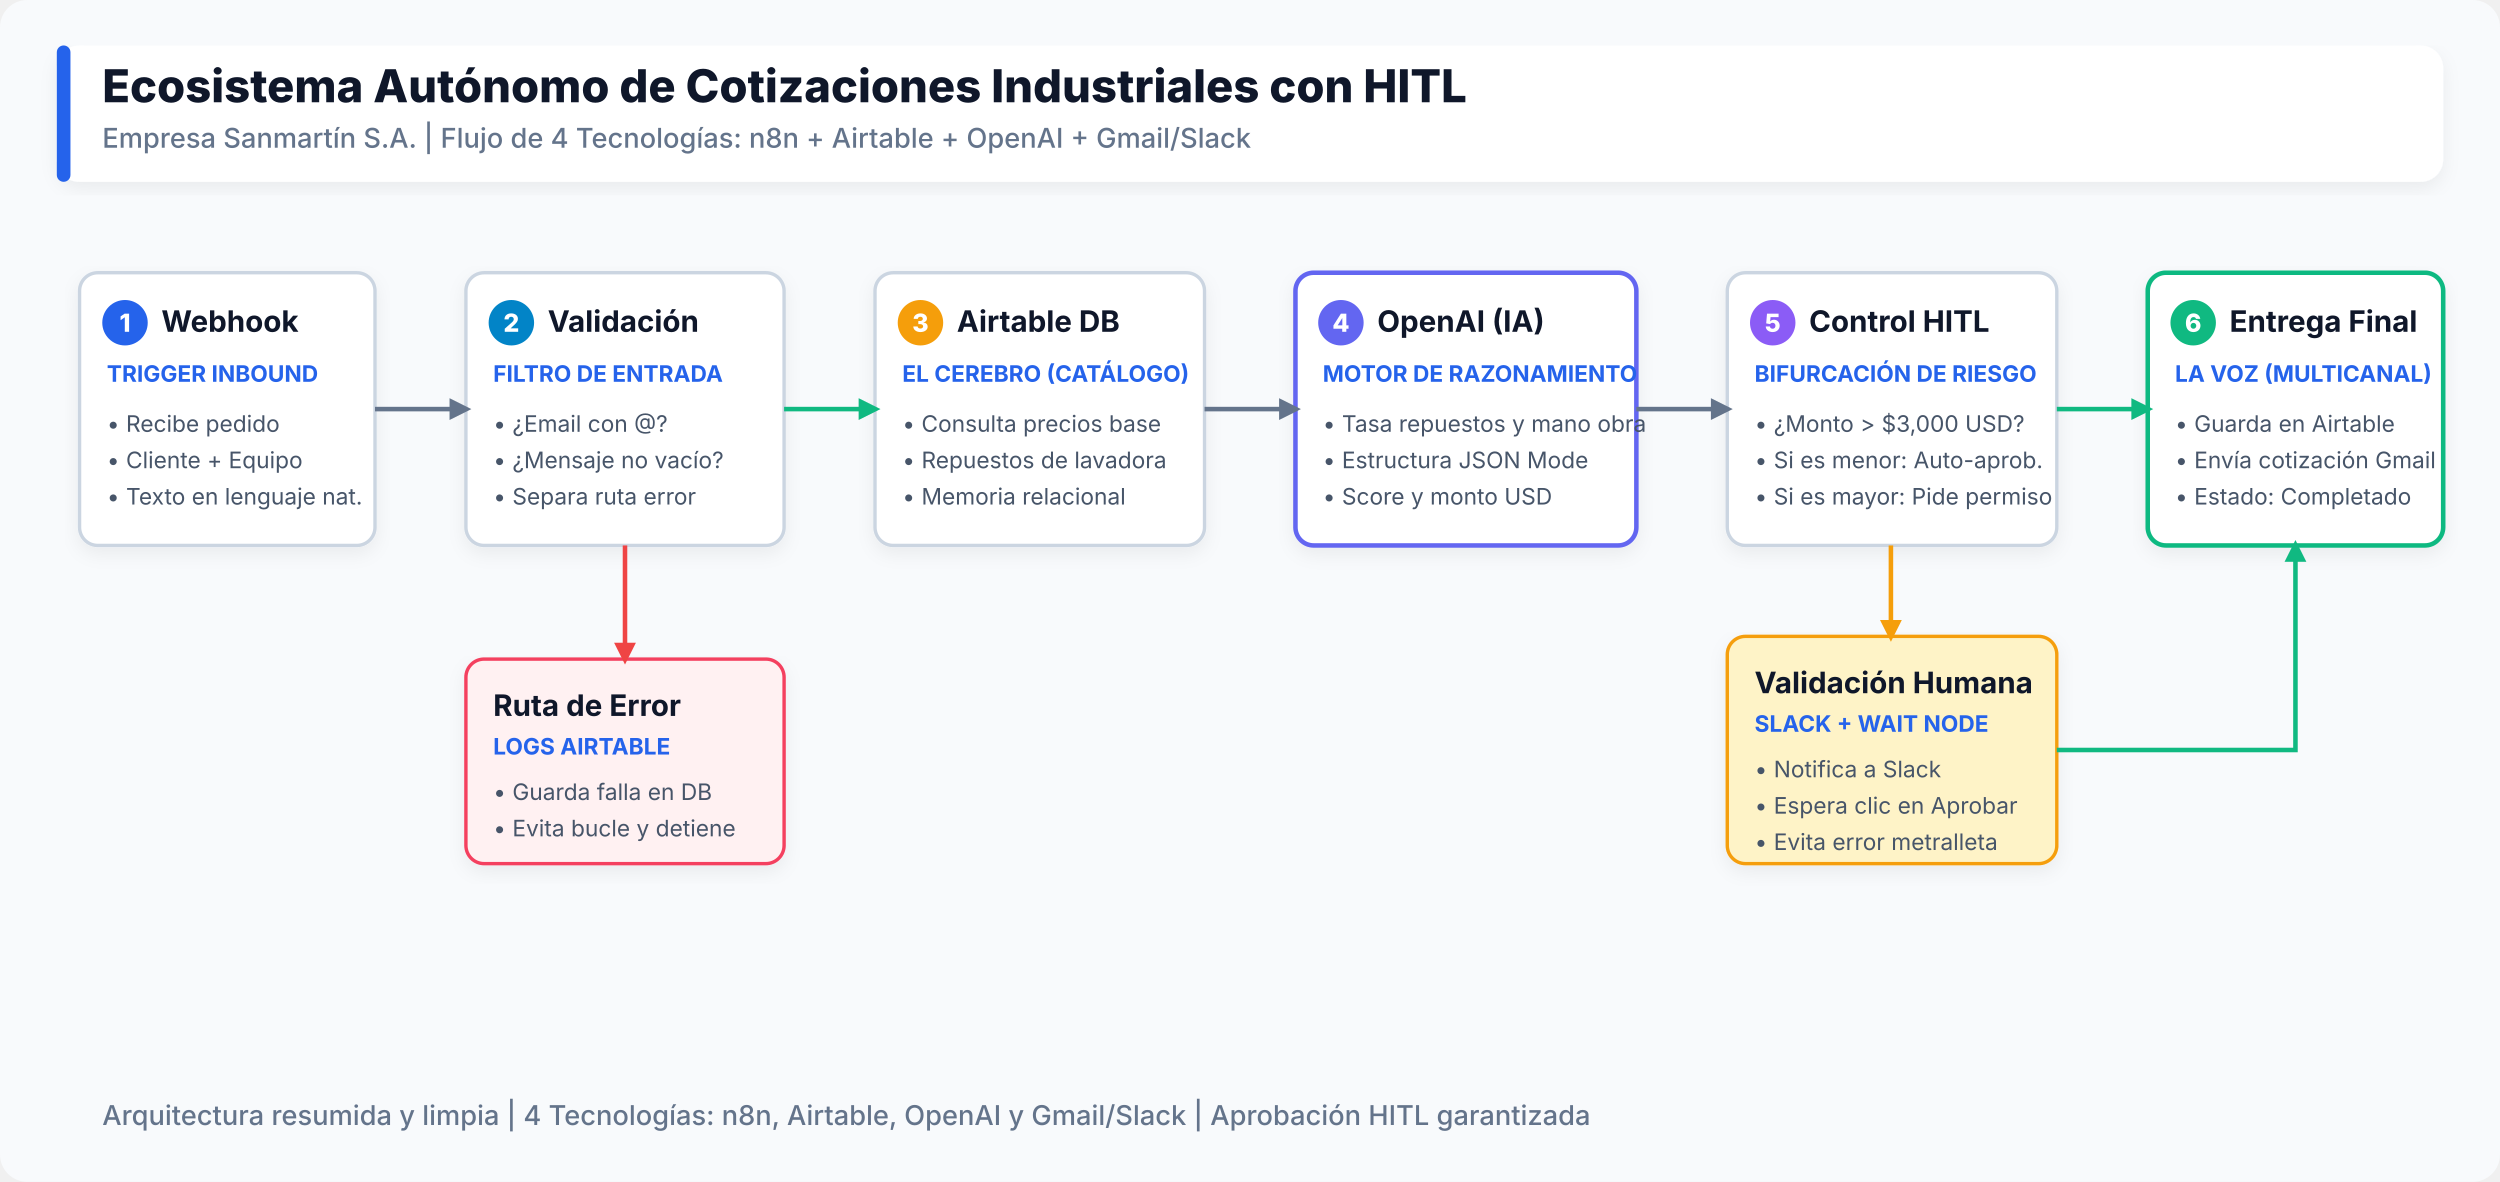
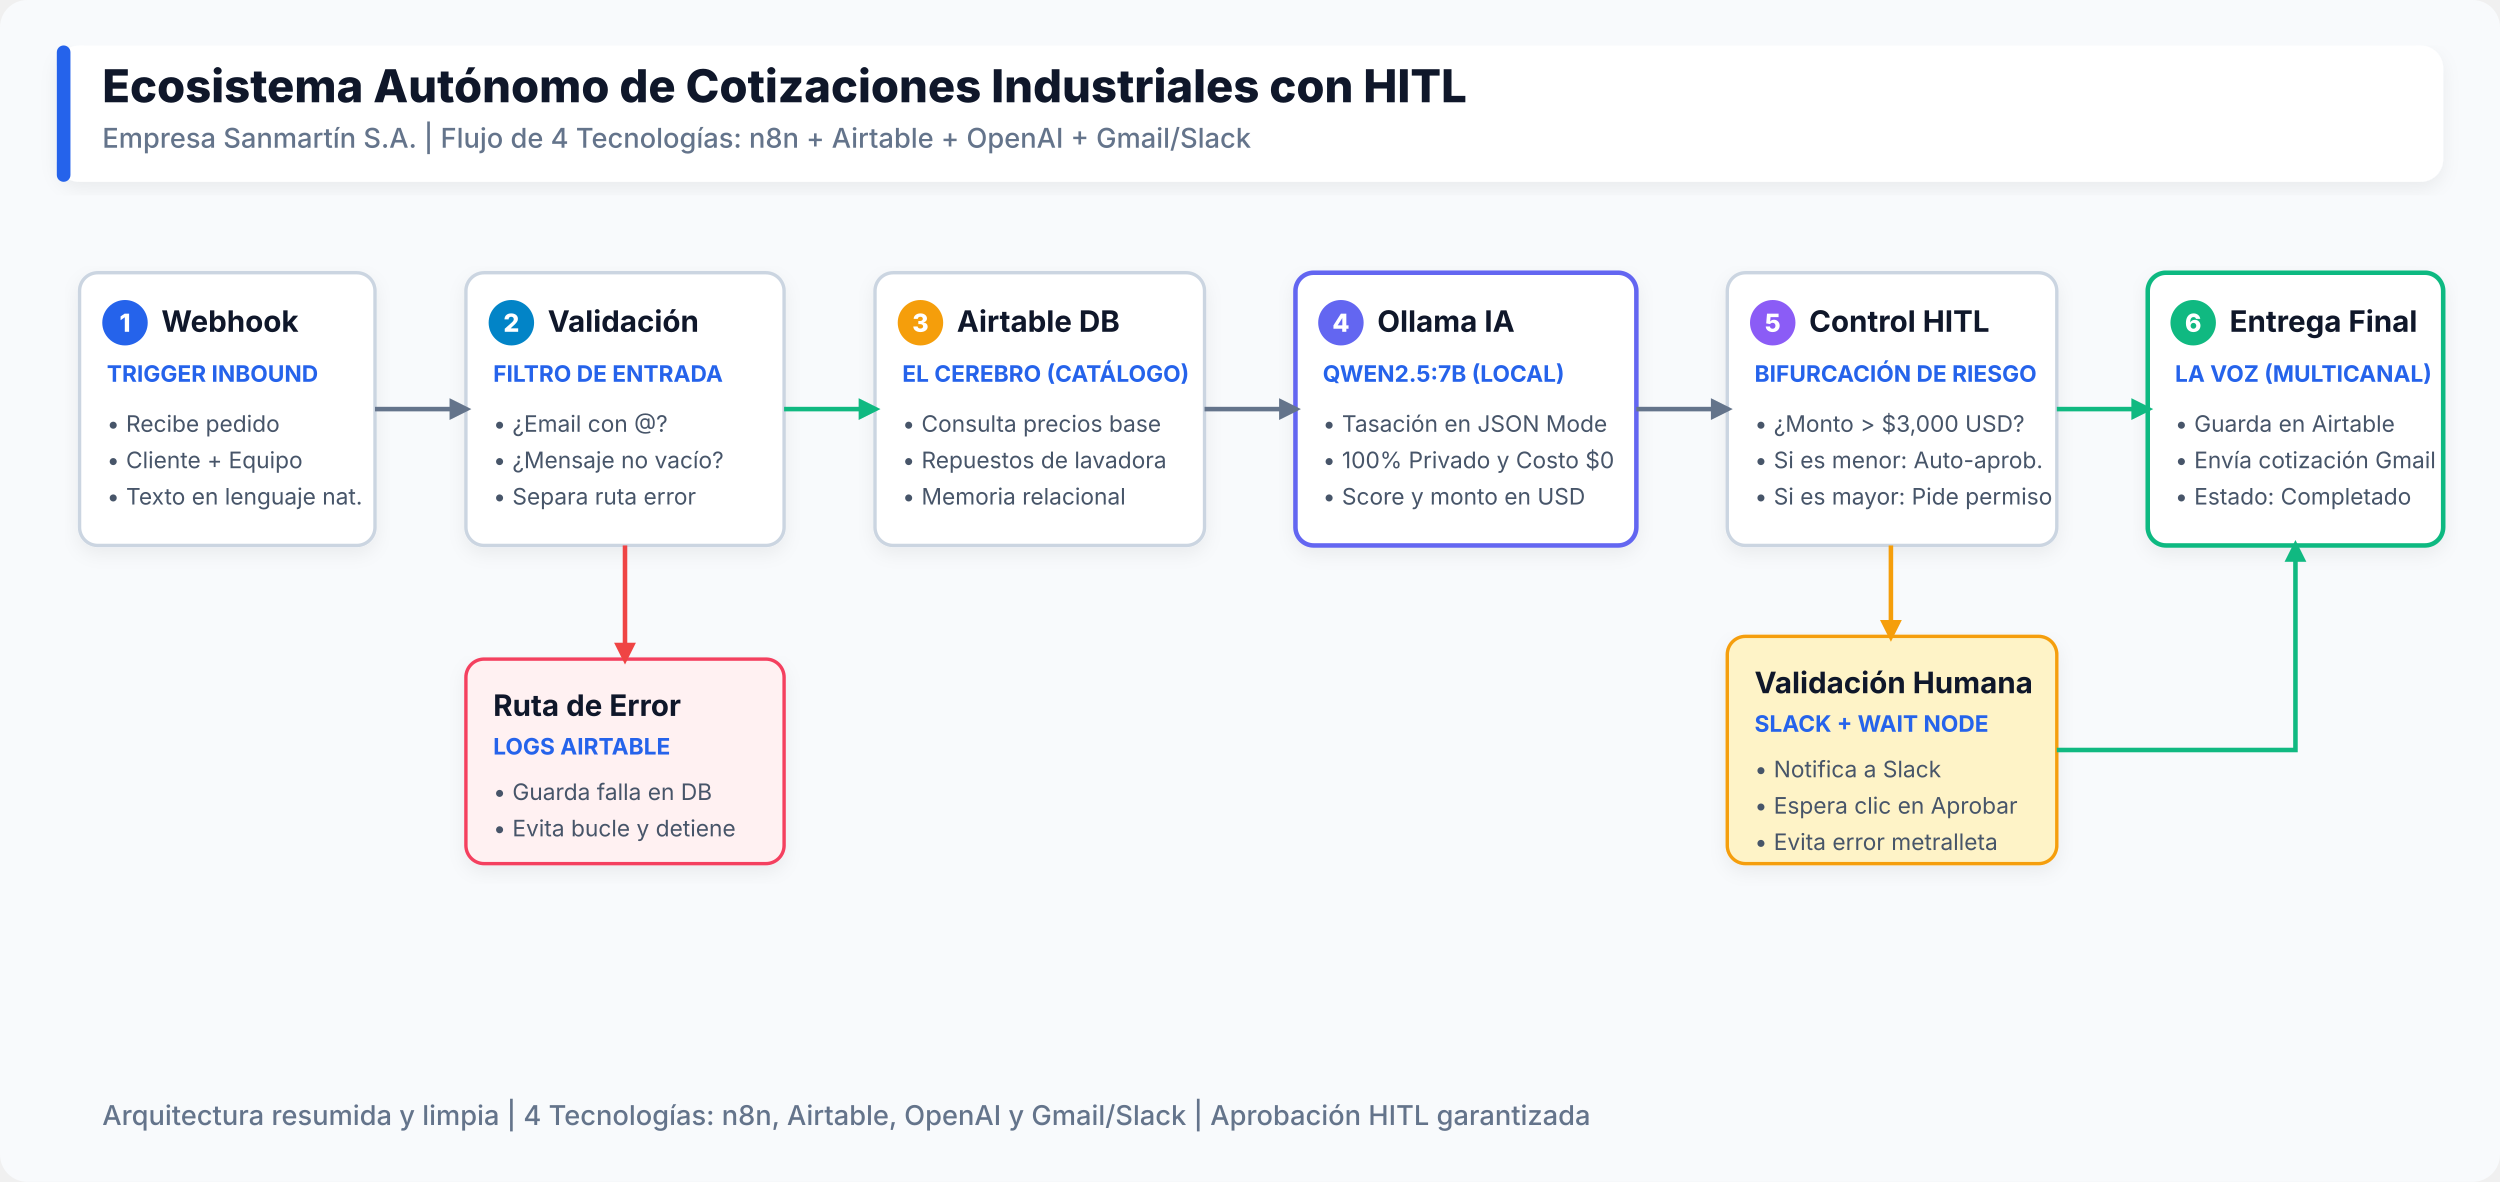
<svg xmlns="http://www.w3.org/2000/svg" viewBox="0 0 1100 520" width="100%" height="100%">
  <defs>
    <style>
      .main-title { font-family: 'Segoe UI', Inter, sans-serif; font-size: 20px; font-weight: 800; fill: #0f172a; }
      .sub-title { font-family: 'Segoe UI', Inter, sans-serif; font-size: 12px; font-weight: 500; fill: #64748b; }
      .node-num { font-family: 'Segoe UI', Inter, sans-serif; font-size: 11px; font-weight: 800; fill: #ffffff; }
      .node-title { font-family: 'Segoe UI', Inter, sans-serif; font-size: 13px; font-weight: 700; fill: #0f172a; }
      .node-tech { font-family: 'Segoe UI', Inter, sans-serif; font-size: 10px; font-weight: 700; fill: #2563eb; }
      .node-desc { font-family: 'Segoe UI', Inter, sans-serif; font-size: 10px; fill: #475569; }
      .link-label { font-family: 'Segoe UI', Inter, sans-serif; font-size: 9px; font-weight: 700; fill: #64748b; }
    </style>
    <filter id="card-shadow" x="-5%" y="-5%" width="110%" height="115%">
      <feDropShadow dx="0" dy="3" stdDeviation="4" flood-color="#0f172a" flood-opacity="0.06" />
    </filter>
    <marker id="arrowhead" viewBox="0 0 10 10" refX="6" refY="5" markerWidth="6" markerHeight="6" orient="auto-start-reverse">
      <path d="M 0 1 L 8 5 L 0 9 z" fill="#64748b" />
    </marker>
    <marker id="arrow-hitl" viewBox="0 0 10 10" refX="6" refY="5" markerWidth="6" markerHeight="6" orient="auto-start-reverse">
      <path d="M 0 1 L 8 5 L 0 9 z" fill="#f59e0b" />
    </marker>
    <marker id="arrow-err" viewBox="0 0 10 10" refX="6" refY="5" markerWidth="6" markerHeight="6" orient="auto-start-reverse">
      <path d="M 0 1 L 8 5 L 0 9 z" fill="#ef4444" />
    </marker>
    <marker id="arrow-green" viewBox="0 0 10 10" refX="6" refY="5" markerWidth="6" markerHeight="6" orient="auto-start-reverse">
      <path d="M 0 1 L 8 5 L 0 9 z" fill="#10b981" />
    </marker>
  </defs>
  <rect width="1100" height="520" fill="#f8fafc" rx="12" />
  <rect x="25" y="20" width="1050" height="60" rx="10" fill="#ffffff" filter="url(#card-shadow)" />
  <rect x="25" y="20" width="6" height="60" rx="3" fill="#2563eb" />
  <text x="45" y="45" class="main-title">Ecosistema Autónomo de Cotizaciones Industriales con HITL</text>
  <text x="45" y="65" class="sub-title">Empresa Sanmartín S.A. | Flujo de 4 Tecnologías: n8n + Airtable + OpenAI + Gmail/Slack</text>
  <g transform="translate(35, 120)">
    <rect width="130" height="120" rx="8" fill="#ffffff" stroke="#cbd5e1" stroke-width="1.5" filter="url(#card-shadow)" />
    <circle cx="20" cy="22" r="10" fill="#2563eb" />
    <text x="20" y="26" class="node-num" text-anchor="middle">1</text>
    <text x="36" y="26" class="node-title">Webhook</text>
    <text x="12" y="48" class="node-tech">TRIGGER INBOUND</text>
    <text x="12" y="70" class="node-desc">• Recibe pedido</text>
    <text x="12" y="86" class="node-desc">• Cliente + Equipo</text>
    <text x="12" y="102" class="node-desc">• Texto en lenguaje nat.</text>
  </g>
  <g transform="translate(205, 120)">
    <rect width="140" height="120" rx="8" fill="#ffffff" stroke="#cbd5e1" stroke-width="1.5" filter="url(#card-shadow)" />
    <circle cx="20" cy="22" r="10" fill="#0284c7" />
    <text x="20" y="26" class="node-num" text-anchor="middle">2</text>
    <text x="36" y="26" class="node-title">Validación</text>
    <text x="12" y="48" class="node-tech" fill="#0284c7">FILTRO DE ENTRADA</text>
    <text x="12" y="70" class="node-desc">• ¿Email con @?</text>
    <text x="12" y="86" class="node-desc">• ¿Mensaje no vacío?</text>
    <text x="12" y="102" class="node-desc">• Separa ruta error</text>
  </g>
  <g transform="translate(205, 290)">
    <rect width="140" height="90" rx="8" fill="#fff1f2" stroke="#f43f5e" stroke-width="1.5" filter="url(#card-shadow)" />
    <text x="12" y="25" class="node-title" fill="#9f1239">Ruta de Error</text>
    <text x="12" y="42" class="node-tech" fill="#be123c">LOGS AIRTABLE</text>
    <text x="12" y="62" class="node-desc">• Guarda falla en DB</text>
    <text x="12" y="78" class="node-desc">• Evita bucle y detiene</text>
  </g>
  <g transform="translate(385, 120)">
    <rect width="145" height="120" rx="8" fill="#ffffff" stroke="#cbd5e1" stroke-width="1.5" filter="url(#card-shadow)" />
    <circle cx="20" cy="22" r="10" fill="#f59e0b" />
    <text x="20" y="26" class="node-num" text-anchor="middle">3</text>
    <text x="36" y="26" class="node-title">Airtable DB</text>
    <text x="12" y="48" class="node-tech" fill="#d97706">EL CEREBRO (CATÁLOGO)</text>
    <text x="12" y="70" class="node-desc">• Consulta precios base</text>
    <text x="12" y="86" class="node-desc">• Repuestos de lavadora</text>
    <text x="12" y="102" class="node-desc">• Memoria relacional</text>
  </g>
  <g transform="translate(570, 120)">
    <rect width="150" height="120" rx="8" fill="#ffffff" stroke="#6366f1" stroke-width="2" filter="url(#card-shadow)" />
    <circle cx="20" cy="22" r="10" fill="#6366f1" />
    <text x="20" y="26" class="node-num" text-anchor="middle">4</text>
-     <text x="36" y="26" class="node-title">OpenAI (IA)</text>
-     <text x="12" y="48" class="node-tech" fill="#4f46e5">MOTOR DE RAZONAMIENTO</text>
-     <text x="12" y="70" class="node-desc">• Tasa repuestos y mano obra</text>
-     <text x="12" y="86" class="node-desc">• Estructura JSON Mode</text>
-     <text x="12" y="102" class="node-desc">• Score y monto USD</text>
+     <text x="36" y="26" class="node-title">Ollama IA</text>
+     <text x="12" y="48" class="node-tech" fill="#4f46e5">QWEN2.5:7B (LOCAL)</text>
+     <text x="12" y="70" class="node-desc">• Tasación en JSON Mode</text>
+     <text x="12" y="86" class="node-desc">• 100% Privado y Costo $0</text>
+     <text x="12" y="102" class="node-desc">• Score y monto en USD</text>
  </g>
  <g transform="translate(760, 120)">
    <rect width="145" height="120" rx="8" fill="#ffffff" stroke="#cbd5e1" stroke-width="1.5" filter="url(#card-shadow)" />
    <circle cx="20" cy="22" r="10" fill="#8b5cf6" />
    <text x="20" y="26" class="node-num" text-anchor="middle">5</text>
    <text x="36" y="26" class="node-title">Control HITL</text>
    <text x="12" y="48" class="node-tech" fill="#7c3aed">BIFURCACIÓN DE RIESGO</text>
    <text x="12" y="70" class="node-desc">• ¿Monto &gt; $3,000 USD?</text>
    <text x="12" y="86" class="node-desc">• Si es menor: Auto-aprob.</text>
    <text x="12" y="102" class="node-desc">• Si es mayor: Pide permiso</text>
  </g>
  <g transform="translate(760, 280)">
    <rect width="145" height="100" rx="8" fill="#fef3c7" stroke="#f59e0b" stroke-width="1.5" filter="url(#card-shadow)" />
    <text x="12" y="25" class="node-title" fill="#92400e">Validación Humana</text>
    <text x="12" y="42" class="node-tech" fill="#b45309">SLACK + WAIT NODE</text>
    <text x="12" y="62" class="node-desc">• Notifica a Slack</text>
    <text x="12" y="78" class="node-desc">• Espera clic en Aprobar</text>
    <text x="12" y="94" class="node-desc">• Evita error metralleta</text>
  </g>
  <g transform="translate(945, 120)">
    <rect width="130" height="120" rx="8" fill="#ffffff" stroke="#10b981" stroke-width="2" filter="url(#card-shadow)" />
    <circle cx="20" cy="22" r="10" fill="#10b981" />
    <text x="20" y="26" class="node-num" text-anchor="middle">6</text>
    <text x="36" y="26" class="node-title">Entrega Final</text>
    <text x="12" y="48" class="node-tech" fill="#059669">LA VOZ (MULTICANAL)</text>
    <text x="12" y="70" class="node-desc">• Guarda en Airtable</text>
    <text x="12" y="86" class="node-desc">• Envía cotización Gmail</text>
    <text x="12" y="102" class="node-desc">• Estado: Completado</text>
  </g>
  <line x1="165" y1="180" x2="205" y2="180" stroke="#64748b" stroke-width="2" marker-end="url(#arrowhead)" />
  <line x1="345" y1="180" x2="385" y2="180" stroke="#10b981" stroke-width="2" marker-end="url(#arrow-green)" />
  <line x1="275" y1="240" x2="275" y2="290" stroke="#ef4444" stroke-width="2" marker-end="url(#arrow-err)" />
  <line x1="530" y1="180" x2="570" y2="180" stroke="#64748b" stroke-width="2" marker-end="url(#arrowhead)" />
  <line x1="720" y1="180" x2="760" y2="180" stroke="#64748b" stroke-width="2" marker-end="url(#arrowhead)" />
  <line x1="905" y1="180" x2="945" y2="180" stroke="#10b981" stroke-width="2" marker-end="url(#arrow-green)" />
  <line x1="832" y1="240" x2="832" y2="280" stroke="#f59e0b" stroke-width="2" marker-end="url(#arrow-hitl)" />
  <path d="M 905 330 L 1010 330 L 1010 240" fill="none" stroke="#10b981" stroke-width="2" marker-end="url(#arrow-green)" />
  <text x="45" y="495" class="sub-title">Arquitectura resumida y limpia | 4 Tecnologías: n8n, Airtable, OpenAI y Gmail/Slack | Aprobación HITL garantizada</text>
</svg>
